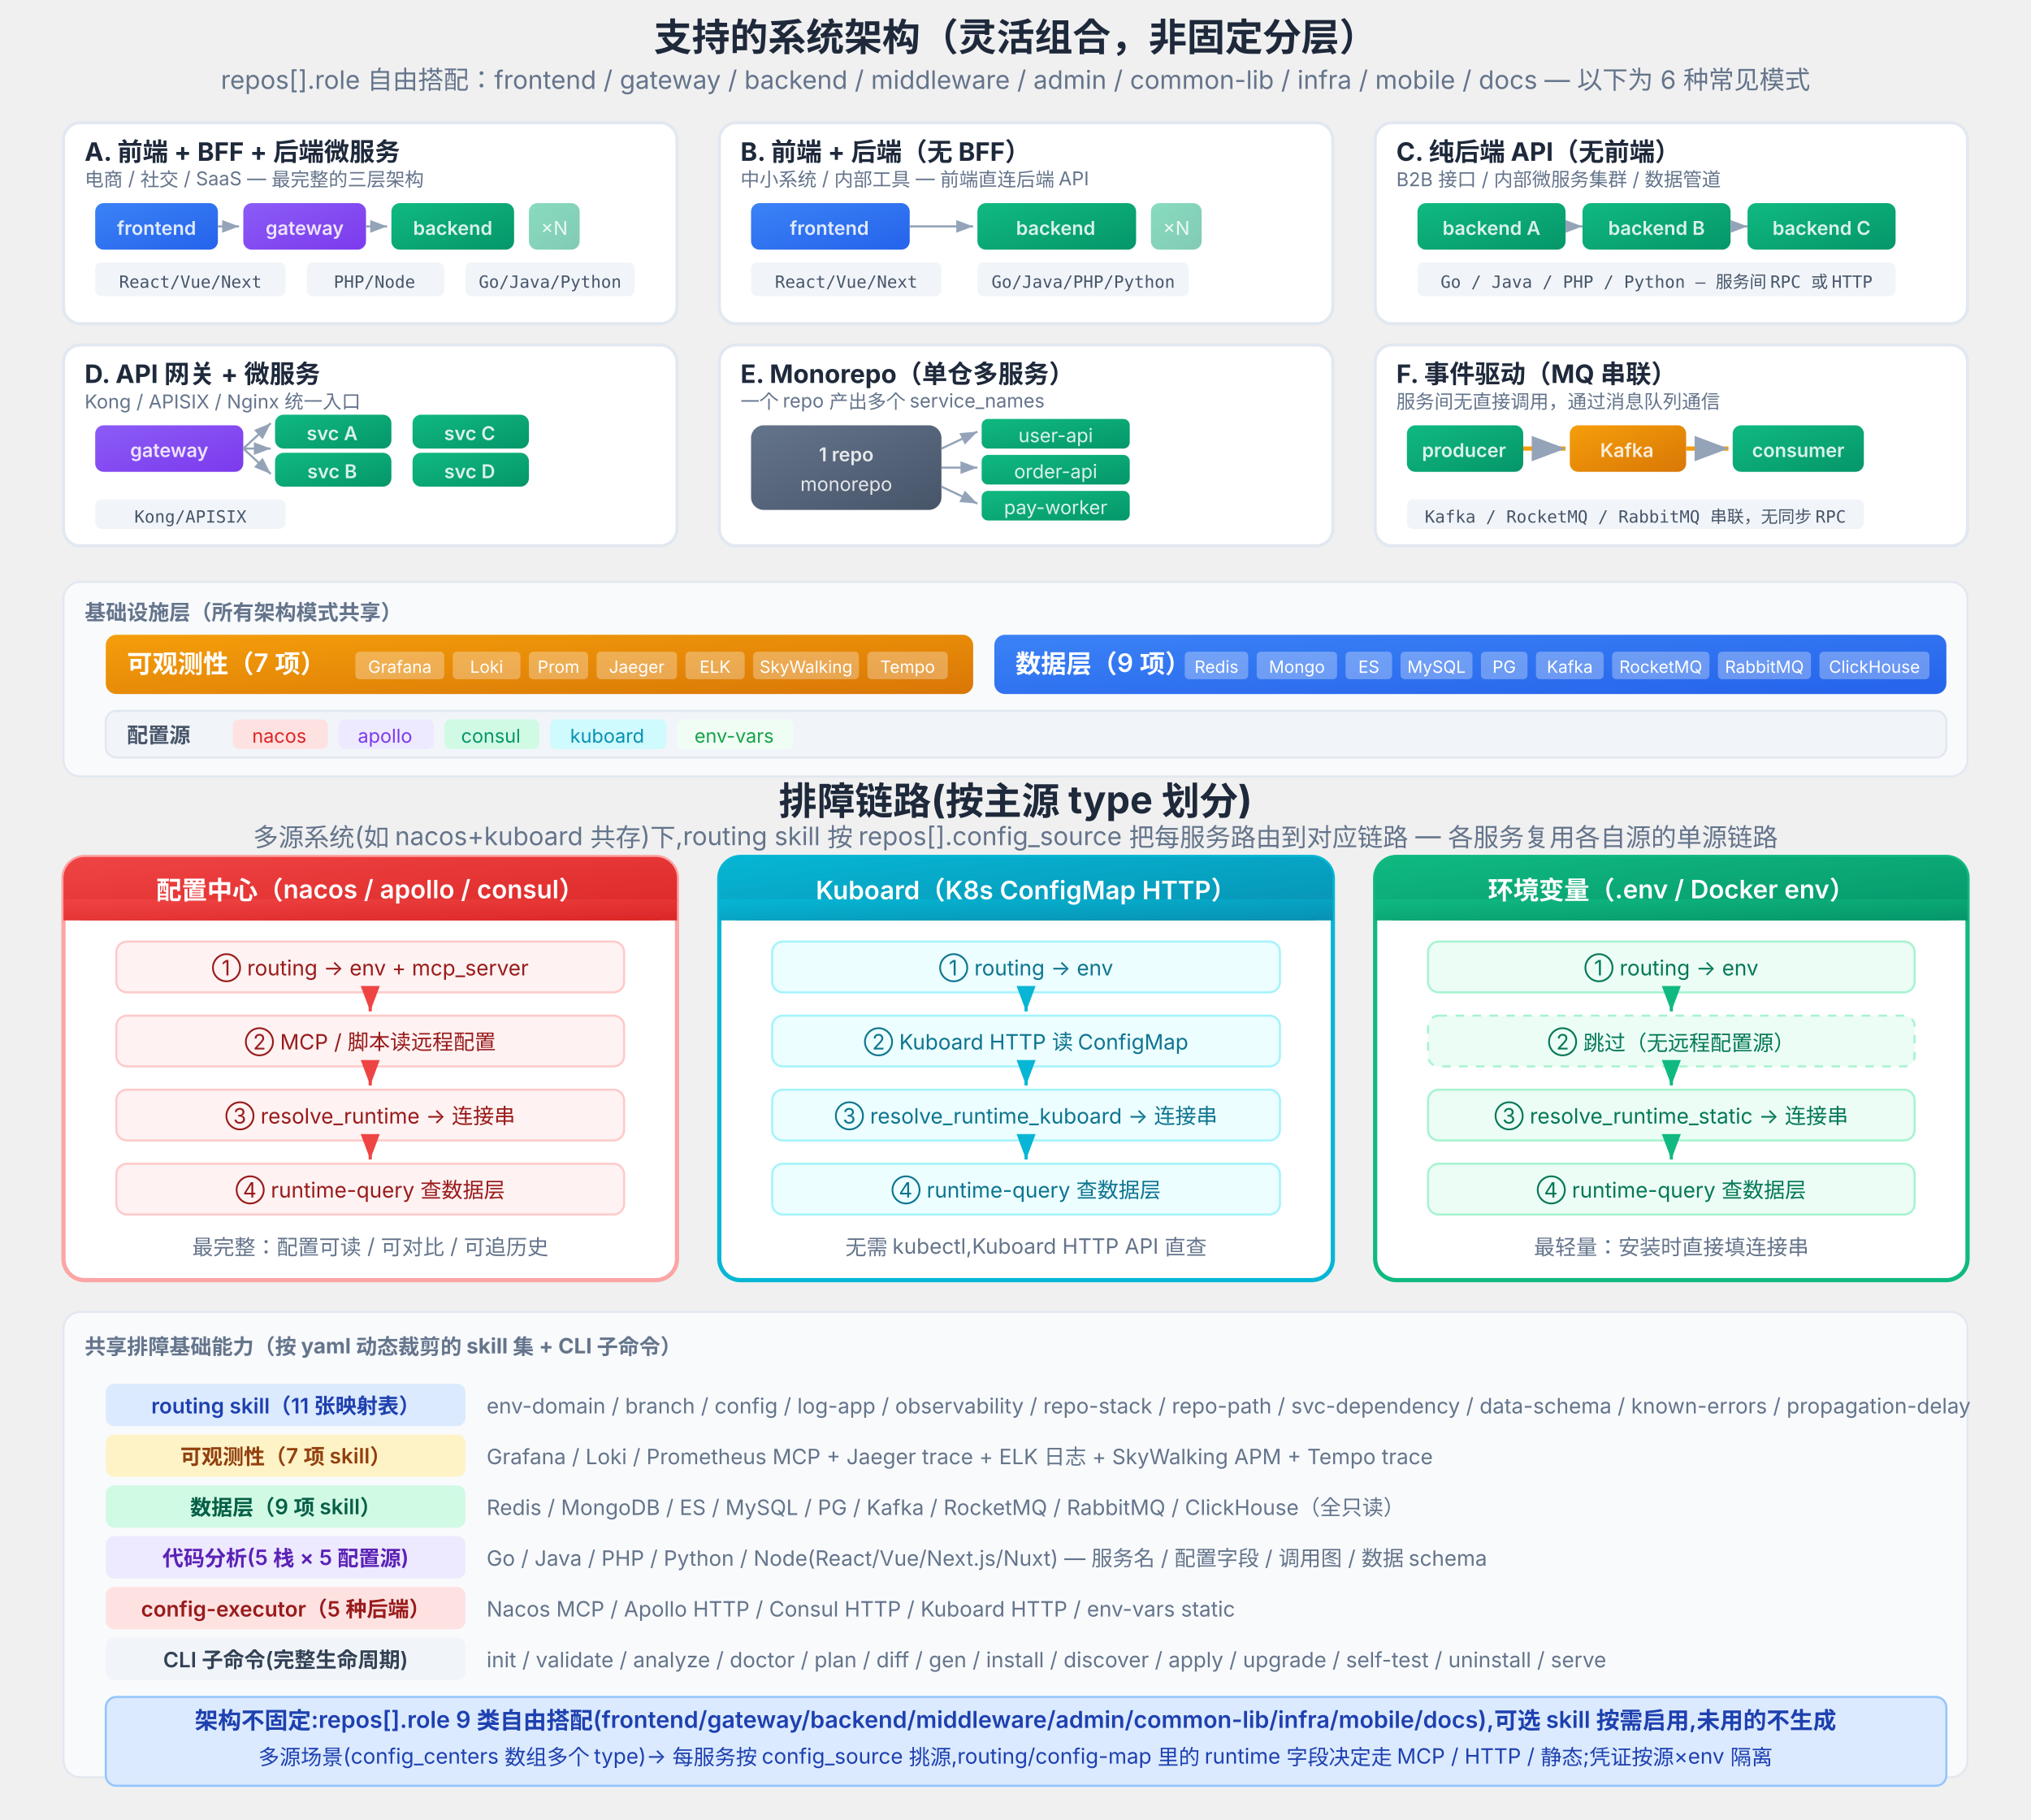
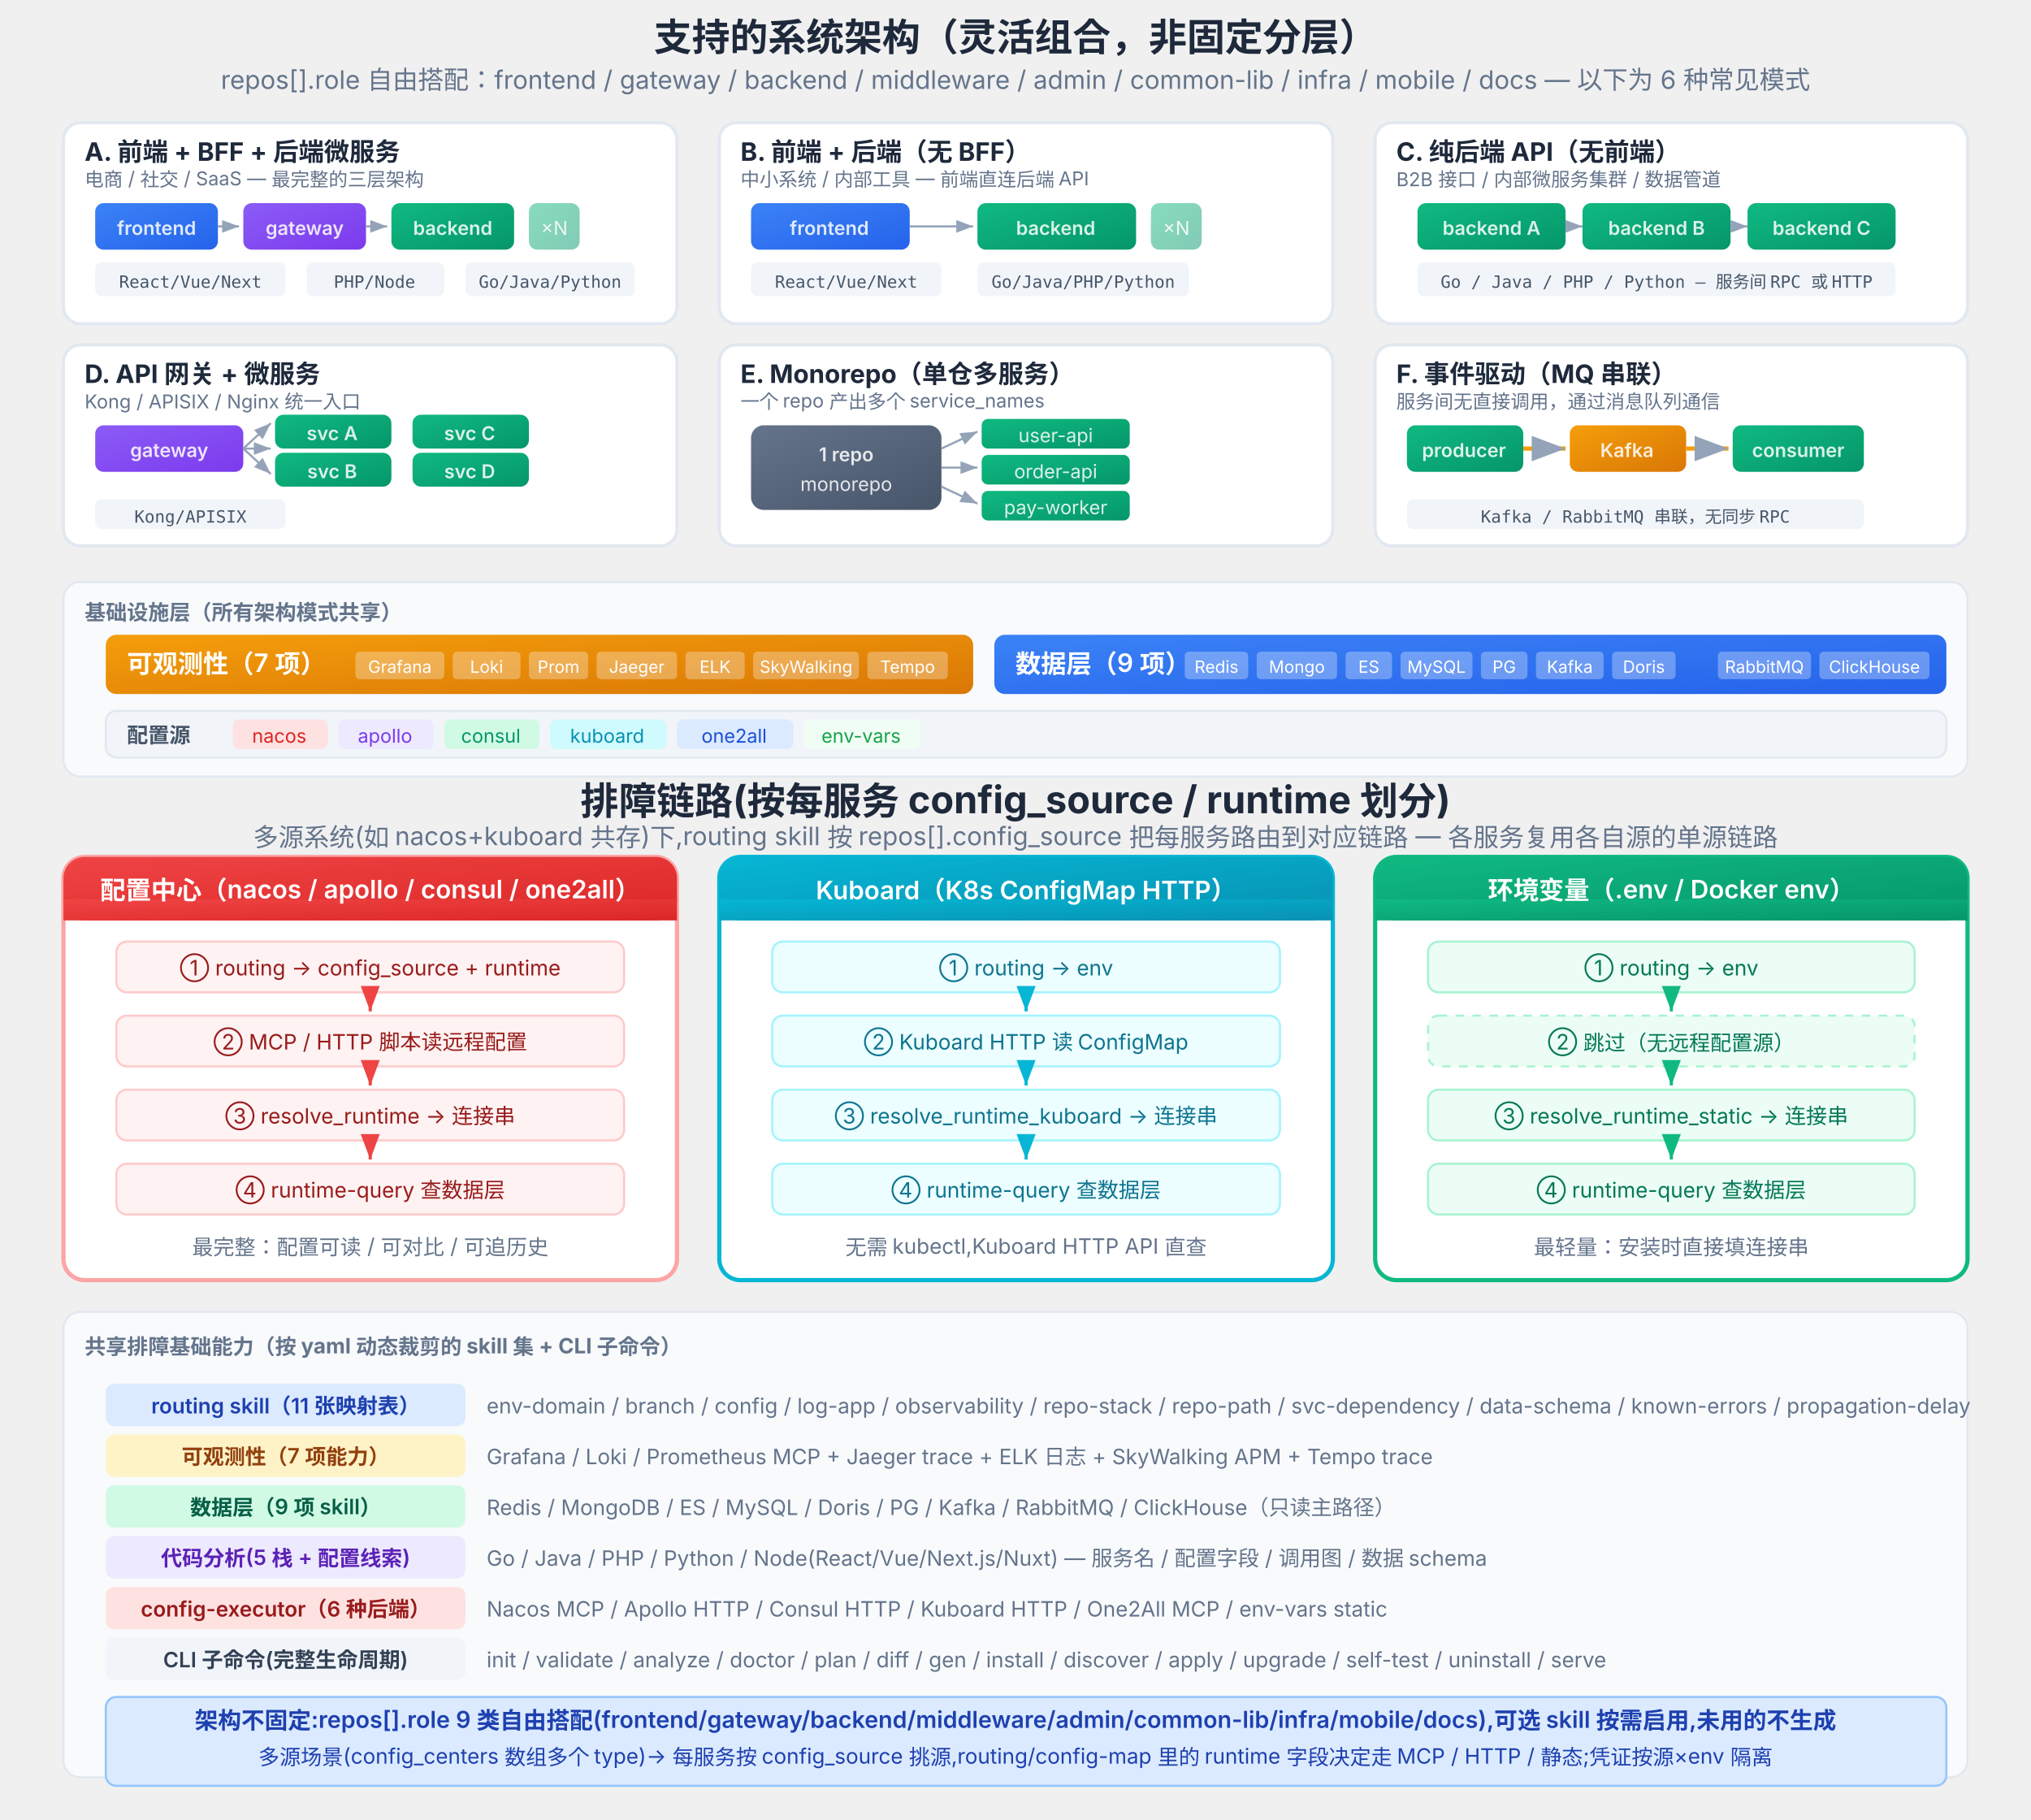
<svg xmlns="http://www.w3.org/2000/svg" viewBox="0 0 960 860" width="960" height="860">
  <defs>
    <linearGradient id="blue" x1="0%" y1="0%" x2="100%" y2="100%">
      <stop offset="0%" stop-color="#3B82F6" />
      <stop offset="100%" stop-color="#2563EB" />
    </linearGradient>
    <linearGradient id="purple" x1="0%" y1="0%" x2="100%" y2="100%">
      <stop offset="0%" stop-color="#8B5CF6" />
      <stop offset="100%" stop-color="#7C3AED" />
    </linearGradient>
    <linearGradient id="orange" x1="0%" y1="0%" x2="100%" y2="100%">
      <stop offset="0%" stop-color="#F59E0B" />
      <stop offset="100%" stop-color="#D97706" />
    </linearGradient>
    <linearGradient id="green" x1="0%" y1="0%" x2="100%" y2="100%">
      <stop offset="0%" stop-color="#10B981" />
      <stop offset="100%" stop-color="#059669" />
    </linearGradient>
    <linearGradient id="red" x1="0%" y1="0%" x2="100%" y2="100%">
      <stop offset="0%" stop-color="#EF4444" />
      <stop offset="100%" stop-color="#DC2626" />
    </linearGradient>
    <linearGradient id="cyan" x1="0%" y1="0%" x2="100%" y2="100%">
      <stop offset="0%" stop-color="#06B6D4" />
      <stop offset="100%" stop-color="#0891B2" />
    </linearGradient>
    <linearGradient id="gray" x1="0%" y1="0%" x2="100%" y2="100%">
      <stop offset="0%" stop-color="#64748B" />
      <stop offset="100%" stop-color="#475569" />
    </linearGradient>
    <marker id="arr" markerWidth="8" markerHeight="6" refX="8" refY="3" orient="auto">
      <polygon points="0 0, 8 3, 0 6" fill="#94A3B8" />
    </marker>
    <marker id="arr-r" markerWidth="8" markerHeight="6" refX="8" refY="3" orient="auto">
      <polygon points="0 0, 8 3, 0 6" fill="#EF4444" />
    </marker>
    <marker id="arr-c" markerWidth="8" markerHeight="6" refX="8" refY="3" orient="auto">
      <polygon points="0 0, 8 3, 0 6" fill="#06B6D4" />
    </marker>
    <marker id="arr-g" markerWidth="8" markerHeight="6" refX="8" refY="3" orient="auto">
      <polygon points="0 0, 8 3, 0 6" fill="#10B981" />
    </marker>
  </defs>
  <style>
    text { font-family: system-ui, -apple-system, sans-serif; }
    .title { font-size: 18px; font-weight: 700; fill: #1E293B; }
    .subtitle { font-size: 12px; fill: #64748B; }
    .box-label { font-size: 12px; font-weight: 600; fill: white; }
    .box-sub { font-size: 9px; fill: rgba(255,255,255,0.85); }
    .note { font-size: 10px; fill: #64748B; }
    .tag { font-size: 8px; font-family: monospace; }
    .pattern-title { font-size: 12px; font-weight: 700; fill: #1E293B; }
    .pattern-desc { font-size: 9px; fill: #64748B; }
  </style>
  <text x="480" y="24" text-anchor="middle" class="title">支持的系统架构（灵活组合，非固定分层）</text>
  <text x="480" y="42" text-anchor="middle" class="subtitle">repos[].role 自由搭配：frontend / gateway / backend / middleware / admin / common-lib / infra / mobile / docs — 以下为 6 种常见模式</text>
  <rect x="30" y="58" width="290" height="95" rx="8" fill="white" stroke="#E2E8F0" stroke-width="1.5" />
  <text x="40" y="76" class="pattern-title">A. 前端 + BFF + 后端微服务</text>
  <text x="40" y="88" class="pattern-desc">电商 / 社交 / SaaS — 最完整的三层架构</text>
  <rect x="45" y="96" width="58" height="22" rx="4" fill="url(#blue)" />
  <text x="74" y="111" text-anchor="middle" class="box-sub" fill="white" font-size="9" font-weight="600">frontend</text>
  <line x1="103" y1="107" x2="113" y2="107" stroke="#94A3B8" stroke-width="1" marker-end="url(#arr)" />
  <rect x="115" y="96" width="58" height="22" rx="4" fill="url(#purple)" />
  <text x="144" y="111" text-anchor="middle" class="box-sub" fill="white" font-size="9" font-weight="600">gateway</text>
  <line x1="173" y1="107" x2="183" y2="107" stroke="#94A3B8" stroke-width="1" marker-end="url(#arr)" />
  <rect x="185" y="96" width="58" height="22" rx="4" fill="url(#green)" />
  <text x="214" y="111" text-anchor="middle" class="box-sub" fill="white" font-size="9" font-weight="600">backend</text>
  <rect x="250" y="96" width="24" height="22" rx="4" fill="url(#green)" opacity="0.5" />
  <text x="262" y="111" text-anchor="middle" class="box-sub" fill="white" font-size="9">×N</text>
  <rect x="45" y="124" width="90" height="16" rx="3" fill="#F1F5F9" />
  <text x="90" y="136" text-anchor="middle" class="tag" fill="#475569">React/Vue/Next</text>
  <rect x="145" y="124" width="65" height="16" rx="3" fill="#F1F5F9" />
  <text x="177" y="136" text-anchor="middle" class="tag" fill="#475569">PHP/Node</text>
  <rect x="220" y="124" width="80" height="16" rx="3" fill="#F1F5F9" />
  <text x="260" y="136" text-anchor="middle" class="tag" fill="#475569">Go/Java/Python</text>
  <rect x="340" y="58" width="290" height="95" rx="8" fill="white" stroke="#E2E8F0" stroke-width="1.5" />
  <text x="350" y="76" class="pattern-title">B. 前端 + 后端（无 BFF）</text>
  <text x="350" y="88" class="pattern-desc">中小系统 / 内部工具 — 前端直连后端 API</text>
  <rect x="355" y="96" width="75" height="22" rx="4" fill="url(#blue)" />
  <text x="392" y="111" text-anchor="middle" class="box-sub" fill="white" font-size="9" font-weight="600">frontend</text>
  <line x1="430" y1="107" x2="460" y2="107" stroke="#94A3B8" stroke-width="1" marker-end="url(#arr)" />
  <rect x="462" y="96" width="75" height="22" rx="4" fill="url(#green)" />
  <text x="499" y="111" text-anchor="middle" class="box-sub" fill="white" font-size="9" font-weight="600">backend</text>
  <rect x="544" y="96" width="24" height="22" rx="4" fill="url(#green)" opacity="0.5" />
  <text x="556" y="111" text-anchor="middle" class="box-sub" fill="white" font-size="9">×N</text>
  <rect x="355" y="124" width="90" height="16" rx="3" fill="#F1F5F9" />
  <text x="400" y="136" text-anchor="middle" class="tag" fill="#475569">React/Vue/Next</text>
  <rect x="462" y="124" width="100" height="16" rx="3" fill="#F1F5F9" />
  <text x="512" y="136" text-anchor="middle" class="tag" fill="#475569">Go/Java/PHP/Python</text>
  <rect x="650" y="58" width="280" height="95" rx="8" fill="white" stroke="#E2E8F0" stroke-width="1.5" />
  <text x="660" y="76" class="pattern-title">C. 纯后端 API（无前端）</text>
  <text x="660" y="88" class="pattern-desc">B2B 接口 / 内部微服务集群 / 数据管道</text>
  <rect x="670" y="96" width="70" height="22" rx="4" fill="url(#green)" />
  <text x="705" y="111" text-anchor="middle" class="box-sub" fill="white" font-size="9" font-weight="600">backend A</text>
  <rect x="748" y="96" width="70" height="22" rx="4" fill="url(#green)" />
  <text x="783" y="111" text-anchor="middle" class="box-sub" fill="white" font-size="9" font-weight="600">backend B</text>
  <rect x="826" y="96" width="70" height="22" rx="4" fill="url(#green)" />
  <text x="861" y="111" text-anchor="middle" class="box-sub" fill="white" font-size="9" font-weight="600">backend C</text>
  <line x1="740" y1="107" x2="748" y2="107" stroke="#94A3B8" stroke-width="1" marker-end="url(#arr)" />
  <line x1="818" y1="107" x2="826" y2="107" stroke="#94A3B8" stroke-width="1" marker-end="url(#arr)" />
  <rect x="670" y="124" width="226" height="16" rx="3" fill="#F1F5F9" />
  <text x="783" y="136" text-anchor="middle" class="tag" fill="#475569">Go / Java / PHP / Python — 服务间 RPC 或 HTTP</text>
  <rect x="30" y="163" width="290" height="95" rx="8" fill="white" stroke="#E2E8F0" stroke-width="1.5" />
  <text x="40" y="181" class="pattern-title">D. API 网关 + 微服务</text>
  <text x="40" y="193" class="pattern-desc">Kong / APISIX / Nginx 统一入口</text>
  <rect x="45" y="201" width="70" height="22" rx="4" fill="url(#purple)" />
  <text x="80" y="216" text-anchor="middle" class="box-sub" fill="white" font-size="9" font-weight="600">gateway</text>
  <line x1="115" y1="212" x2="128" y2="200" stroke="#94A3B8" stroke-width="1" marker-end="url(#arr)" />
  <line x1="115" y1="212" x2="128" y2="212" stroke="#94A3B8" stroke-width="1" marker-end="url(#arr)" />
  <line x1="115" y1="212" x2="128" y2="224" stroke="#94A3B8" stroke-width="1" marker-end="url(#arr)" />
  <rect x="130" y="196" width="55" height="16" rx="4" fill="url(#green)" />
  <text x="157" y="208" text-anchor="middle" class="box-sub" fill="white" font-size="8" font-weight="600">svc A</text>
  <rect x="130" y="214" width="55" height="16" rx="4" fill="url(#green)" />
  <text x="157" y="226" text-anchor="middle" class="box-sub" fill="white" font-size="8" font-weight="600">svc B</text>
  <rect x="195" y="196" width="55" height="16" rx="4" fill="url(#green)" />
  <text x="222" y="208" text-anchor="middle" class="box-sub" fill="white" font-size="8" font-weight="600">svc C</text>
  <rect x="195" y="214" width="55" height="16" rx="4" fill="url(#green)" />
  <text x="222" y="226" text-anchor="middle" class="box-sub" fill="white" font-size="8" font-weight="600">svc D</text>
  <rect x="45" y="236" width="90" height="14" rx="3" fill="#F1F5F9" />
  <text x="90" y="247" text-anchor="middle" class="tag" fill="#475569">Kong/APISIX</text>
  <rect x="340" y="163" width="290" height="95" rx="8" fill="white" stroke="#E2E8F0" stroke-width="1.5" />
  <text x="350" y="181" class="pattern-title">E. Monorepo（单仓多服务）</text>
  <text x="350" y="193" class="pattern-desc">一个 repo 产出多个 service_names</text>
  <rect x="355" y="201" width="90" height="40" rx="6" fill="url(#gray)" />
  <text x="400" y="218" text-anchor="middle" class="box-sub" fill="white" font-size="9" font-weight="600">1 repo</text>
  <text x="400" y="232" text-anchor="middle" class="box-sub" fill="white" font-size="8">monorepo</text>
  <line x1="445" y1="212" x2="462" y2="204" stroke="#94A3B8" stroke-width="1" marker-end="url(#arr)" />
  <line x1="445" y1="221" x2="462" y2="221" stroke="#94A3B8" stroke-width="1" marker-end="url(#arr)" />
  <line x1="445" y1="230" x2="462" y2="238" stroke="#94A3B8" stroke-width="1" marker-end="url(#arr)" />
  <rect x="464" y="198" width="70" height="14" rx="3" fill="url(#green)" />
  <text x="499" y="209" text-anchor="middle" class="box-sub" fill="white" font-size="8">user-api</text>
  <rect x="464" y="215" width="70" height="14" rx="3" fill="url(#green)" />
  <text x="499" y="226" text-anchor="middle" class="box-sub" fill="white" font-size="8">order-api</text>
  <rect x="464" y="232" width="70" height="14" rx="3" fill="url(#green)" />
  <text x="499" y="243" text-anchor="middle" class="box-sub" fill="white" font-size="8">pay-worker</text>
  <rect x="650" y="163" width="280" height="95" rx="8" fill="white" stroke="#E2E8F0" stroke-width="1.5" />
  <text x="660" y="181" class="pattern-title">F. 事件驱动（MQ 串联）</text>
  <text x="660" y="193" class="pattern-desc">服务间无直接调用，通过消息队列通信</text>
  <rect x="665" y="201" width="55" height="22" rx="4" fill="url(#green)" />
  <text x="692" y="216" text-anchor="middle" class="box-sub" fill="white" font-size="8" font-weight="600">producer</text>
  <line x1="720" y1="212" x2="740" y2="212" stroke="#F59E0B" stroke-width="2" marker-end="url(#arr)" />
  <rect x="742" y="201" width="55" height="22" rx="4" fill="url(#orange)" />
  <text x="769" y="216" text-anchor="middle" class="box-sub" fill="white" font-size="8" font-weight="600">Kafka</text>
  <line x1="797" y1="212" x2="817" y2="212" stroke="#F59E0B" stroke-width="2" marker-end="url(#arr)" />
  <rect x="819" y="201" width="62" height="22" rx="4" fill="url(#green)" />
  <text x="850" y="216" text-anchor="middle" class="box-sub" fill="white" font-size="8" font-weight="600">consumer</text>
  <rect x="665" y="236" width="216" height="14" rx="3" fill="#F1F5F9" />
-   <text x="773" y="247" text-anchor="middle" class="tag" fill="#475569">Kafka / RocketMQ / RabbitMQ 串联，无同步 RPC</text>
+   <text x="773" y="247" text-anchor="middle" class="tag" fill="#475569">Kafka / RabbitMQ 串联，无同步 RPC</text>
  <rect x="30" y="275" width="900" height="92" rx="8" fill="#F8FAFC" stroke="#E2E8F0" />
  <text x="40" y="293" class="note" font-weight="600" font-size="11" fill="#1E293B">基础设施层（所有架构模式共享）</text>
  <rect x="50" y="300" width="410" height="28" rx="5" fill="url(#orange)" />
  <text x="60" y="318" class="box-label">可观测性（7 项）</text>
  <g transform="translate(168, 308)" font-family="monospace" font-size="8">
    <rect width="42" height="13" rx="2" fill="rgba(255,255,255,0.3)" />
    <text x="21" y="10" text-anchor="middle" fill="white">Grafana</text>
    <rect x="46" width="32" height="13" rx="2" fill="rgba(255,255,255,0.3)" />
    <text x="62" y="10" text-anchor="middle" fill="white">Loki</text>
    <rect x="82" width="28" height="13" rx="2" fill="rgba(255,255,255,0.3)" />
    <text x="96" y="10" text-anchor="middle" fill="white">Prom</text>
    <rect x="114" width="38" height="13" rx="2" fill="rgba(255,255,255,0.3)" />
    <text x="133" y="10" text-anchor="middle" fill="white">Jaeger</text>
    <rect x="156" width="28" height="13" rx="2" fill="rgba(255,255,255,0.3)" />
    <text x="170" y="10" text-anchor="middle" fill="white">ELK</text>
    <rect x="188" width="50" height="13" rx="2" fill="rgba(255,255,255,0.3)" />
    <text x="213" y="10" text-anchor="middle" fill="white">SkyWalking</text>
    <rect x="242" width="38" height="13" rx="2" fill="rgba(255,255,255,0.3)" />
    <text x="261" y="10" text-anchor="middle" fill="white">Tempo</text>
  </g>
  <rect x="470" y="300" width="450" height="28" rx="5" fill="url(#blue)" />
  <text x="480" y="318" class="box-label">数据层（9 项）</text>
  <g transform="translate(560, 308)" font-family="monospace" font-size="8">
    <rect width="30" height="13" rx="2" fill="rgba(255,255,255,0.3)" />
    <text x="15" y="10" text-anchor="middle" fill="white">Redis</text>
    <rect x="34" width="38" height="13" rx="2" fill="rgba(255,255,255,0.3)" />
    <text x="53" y="10" text-anchor="middle" fill="white">Mongo</text>
    <rect x="76" width="22" height="13" rx="2" fill="rgba(255,255,255,0.3)" />
    <text x="87" y="10" text-anchor="middle" fill="white">ES</text>
    <rect x="102" width="34" height="13" rx="2" fill="rgba(255,255,255,0.3)" />
    <text x="119" y="10" text-anchor="middle" fill="white">MySQL</text>
    <rect x="140" width="22" height="13" rx="2" fill="rgba(255,255,255,0.3)" />
    <text x="151" y="10" text-anchor="middle" fill="white">PG</text>
    <rect x="166" width="32" height="13" rx="2" fill="rgba(255,255,255,0.3)" />
    <text x="182" y="10" text-anchor="middle" fill="white">Kafka</text>
-     <rect x="202" width="46" height="13" rx="2" fill="rgba(255,255,255,0.3)" />
-     <text x="225" y="10" text-anchor="middle" fill="white">RocketMQ</text>
+     <rect x="202" width="30" height="13" rx="2" fill="rgba(255,255,255,0.3)" />
+     <text x="217" y="10" text-anchor="middle" fill="white">Doris</text>
    <rect x="252" width="44" height="13" rx="2" fill="rgba(255,255,255,0.3)" />
    <text x="274" y="10" text-anchor="middle" fill="white">RabbitMQ</text>
    <rect x="300" width="52" height="13" rx="2" fill="rgba(255,255,255,0.3)" />
    <text x="326" y="10" text-anchor="middle" fill="white">ClickHouse</text>
  </g>
  <rect x="50" y="336" width="870" height="22" rx="5" fill="#F1F5F9" stroke="#E2E8F0" />
  <text x="60" y="351" font-size="10" fill="#475569" font-weight="600">配置源</text>
  <g transform="translate(110, 340)" font-family="monospace" font-size="9">
    <rect width="45" height="14" rx="3" fill="#FEE2E2" />
    <text x="22" y="11" text-anchor="middle" fill="#DC2626">nacos</text>
    <rect x="50" width="45" height="14" rx="3" fill="#EDE9FE" />
    <text x="72" y="11" text-anchor="middle" fill="#7C3AED">apollo</text>
    <rect x="100" width="45" height="14" rx="3" fill="#D1FAE5" />
    <text x="122" y="11" text-anchor="middle" fill="#059669">consul</text>
    <rect x="150" width="55" height="14" rx="3" fill="#CFFAFE" />
    <text x="177" y="11" text-anchor="middle" fill="#0891B2">kuboard</text>
-     <rect x="210" width="55" height="14" rx="3" fill="#F0FDF4" />
-     <text x="237" y="11" text-anchor="middle" fill="#16A34A">env-vars</text>
-   </g>
-   <text x="480" y="385" text-anchor="middle" class="title" font-size="15">排障链路(按主源 type 划分)</text>
+     <rect x="210" width="55" height="14" rx="3" fill="#DBEAFE" />
+     <text x="237" y="11" text-anchor="middle" fill="#1D4ED8">one2all</text>
+     <rect x="270" width="55" height="14" rx="3" fill="#F0FDF4" />
+     <text x="297" y="11" text-anchor="middle" fill="#16A34A">env-vars</text>
+   </g>
+   <text x="480" y="385" text-anchor="middle" class="title" font-size="15">排障链路(按每服务 config_source / runtime 划分)</text>
  <text x="480" y="400" text-anchor="middle" class="subtitle">多源系统(如 nacos+kuboard 共存)下,routing skill 按 repos[].config_source 把每服务路由到对应链路 — 各服务复用各自源的单源链路</text>
  <rect x="30" y="405" width="290" height="200" rx="10" fill="white" stroke="#FCA5A5" stroke-width="2" />
  <rect x="30" y="405" width="290" height="30" rx="10" fill="url(#red)" />
  <rect x="30" y="425" width="290" height="10" fill="url(#red)" />
-   <text x="175" y="425" text-anchor="middle" class="box-label" font-size="12">配置中心（nacos / apollo / consul）</text>
+   <text x="175" y="425" text-anchor="middle" class="box-label" font-size="12">配置中心（nacos / apollo / consul / one2all）</text>
  <rect x="55" y="445" width="240" height="24" rx="5" fill="#FEF2F2" stroke="#FECACA" />
-   <text x="175" y="461" text-anchor="middle" font-size="10" fill="#991B1B">① routing → env + mcp_server</text>
+   <text x="175" y="461" text-anchor="middle" font-size="10" fill="#991B1B">① routing → config_source + runtime</text>
  <line x1="175" y1="469" x2="175" y2="478" stroke="#EF4444" stroke-width="1.5" marker-end="url(#arr-r)" />
  <rect x="55" y="480" width="240" height="24" rx="5" fill="#FEF2F2" stroke="#FECACA" />
-   <text x="175" y="496" text-anchor="middle" font-size="10" fill="#991B1B">② MCP / 脚本读远程配置</text>
+   <text x="175" y="496" text-anchor="middle" font-size="10" fill="#991B1B">② MCP / HTTP 脚本读远程配置</text>
  <line x1="175" y1="504" x2="175" y2="513" stroke="#EF4444" stroke-width="1.5" marker-end="url(#arr-r)" />
  <rect x="55" y="515" width="240" height="24" rx="5" fill="#FEF2F2" stroke="#FECACA" />
  <text x="175" y="531" text-anchor="middle" font-size="10" fill="#991B1B">③ resolve_runtime → 连接串</text>
  <line x1="175" y1="539" x2="175" y2="548" stroke="#EF4444" stroke-width="1.5" marker-end="url(#arr-r)" />
  <rect x="55" y="550" width="240" height="24" rx="5" fill="#FEF2F2" stroke="#FECACA" />
  <text x="175" y="566" text-anchor="middle" font-size="10" fill="#991B1B">④ runtime-query 查数据层</text>
  <text x="175" y="593" text-anchor="middle" class="note">最完整：配置可读 / 可对比 / 可追历史</text>
  <rect x="340" y="405" width="290" height="200" rx="10" fill="white" stroke="#06B6D4" stroke-width="2" />
  <rect x="340" y="405" width="290" height="30" rx="10" fill="url(#cyan)" />
  <rect x="340" y="425" width="290" height="10" fill="url(#cyan)" />
  <text x="485" y="425" text-anchor="middle" class="box-label" font-size="12">Kuboard（K8s ConfigMap HTTP）</text>
  <rect x="365" y="445" width="240" height="24" rx="5" fill="#ECFEFF" stroke="#A5F3FC" />
  <text x="485" y="461" text-anchor="middle" font-size="10" fill="#0E7490">① routing → env</text>
  <line x1="485" y1="469" x2="485" y2="478" stroke="#06B6D4" stroke-width="1.5" marker-end="url(#arr-c)" />
  <rect x="365" y="480" width="240" height="24" rx="5" fill="#ECFEFF" stroke="#A5F3FC" />
  <text x="485" y="496" text-anchor="middle" font-size="10" fill="#0E7490">② Kuboard HTTP 读 ConfigMap</text>
  <line x1="485" y1="504" x2="485" y2="513" stroke="#06B6D4" stroke-width="1.5" marker-end="url(#arr-c)" />
  <rect x="365" y="515" width="240" height="24" rx="5" fill="#ECFEFF" stroke="#A5F3FC" />
  <text x="485" y="531" text-anchor="middle" font-size="10" fill="#0E7490">③ resolve_runtime_kuboard → 连接串</text>
  <line x1="485" y1="539" x2="485" y2="548" stroke="#06B6D4" stroke-width="1.5" marker-end="url(#arr-c)" />
  <rect x="365" y="550" width="240" height="24" rx="5" fill="#ECFEFF" stroke="#A5F3FC" />
  <text x="485" y="566" text-anchor="middle" font-size="10" fill="#0E7490">④ runtime-query 查数据层</text>
  <text x="485" y="593" text-anchor="middle" class="note">无需 kubectl,Kuboard HTTP API 直查</text>
  <rect x="650" y="405" width="280" height="200" rx="10" fill="white" stroke="#10B981" stroke-width="2" />
  <rect x="650" y="405" width="280" height="30" rx="10" fill="url(#green)" />
  <rect x="650" y="425" width="280" height="10" fill="url(#green)" />
  <text x="790" y="425" text-anchor="middle" class="box-label" font-size="12">环境变量（.env / Docker env）</text>
  <rect x="675" y="445" width="230" height="24" rx="5" fill="#ECFDF5" stroke="#A7F3D0" />
  <text x="790" y="461" text-anchor="middle" font-size="10" fill="#047857">① routing → env</text>
  <line x1="790" y1="469" x2="790" y2="478" stroke="#10B981" stroke-width="1.5" marker-end="url(#arr-g)" />
  <rect x="675" y="480" width="230" height="24" rx="5" fill="#ECFDF5" stroke="#A7F3D0" stroke-dasharray="4" />
  <text x="790" y="496" text-anchor="middle" font-size="10" fill="#047857">② 跳过（无远程配置源）</text>
  <line x1="790" y1="504" x2="790" y2="513" stroke="#10B981" stroke-width="1.5" marker-end="url(#arr-g)" />
  <rect x="675" y="515" width="230" height="24" rx="5" fill="#ECFDF5" stroke="#A7F3D0" />
  <text x="790" y="531" text-anchor="middle" font-size="10" fill="#047857">③ resolve_runtime_static → 连接串</text>
  <line x1="790" y1="539" x2="790" y2="548" stroke="#10B981" stroke-width="1.5" marker-end="url(#arr-g)" />
  <rect x="675" y="550" width="230" height="24" rx="5" fill="#ECFDF5" stroke="#A7F3D0" />
  <text x="790" y="566" text-anchor="middle" font-size="10" fill="#047857">④ runtime-query 查数据层</text>
  <text x="790" y="593" text-anchor="middle" class="note">最轻量：安装时直接填连接串</text>
  <rect x="30" y="620" width="900" height="220" rx="8" fill="#F8FAFC" stroke="#E2E8F0" />
  <text x="40" y="640" class="note" font-weight="700" font-size="12" fill="#1E293B">共享排障基础能力（按 yaml 动态裁剪的 skill 集 + CLI 子命令）</text>
  <g transform="translate(50, 654)" font-size="10" fill="#475569">
    <rect width="170" height="20" rx="4" fill="#DBEAFE" />
    <text x="85" y="14" text-anchor="middle" fill="#1E40AF" font-weight="600">routing skill（11 张映射表）</text>
    <text x="180" y="14" fill="#64748B">env-domain / branch / config / log-app / observability / repo-stack / repo-path / svc-dependency / data-schema / known-errors / propagation-delay</text>
  </g>
  <g transform="translate(50, 678)" font-size="10" fill="#475569">
    <rect width="170" height="20" rx="4" fill="#FEF3C7" />
-     <text x="85" y="14" text-anchor="middle" fill="#92400E" font-weight="600">可观测性（7 项 skill）</text>
+     <text x="85" y="14" text-anchor="middle" fill="#92400E" font-weight="600">可观测性（7 项能力）</text>
    <text x="180" y="14" fill="#64748B">Grafana / Loki / Prometheus MCP + Jaeger trace + ELK 日志 + SkyWalking APM + Tempo trace</text>
  </g>
  <g transform="translate(50, 702)" font-size="10" fill="#475569">
    <rect width="170" height="20" rx="4" fill="#D1FAE5" />
    <text x="85" y="14" text-anchor="middle" fill="#065F46" font-weight="600">数据层（9 项 skill）</text>
-     <text x="180" y="14" fill="#64748B">Redis / MongoDB / ES / MySQL / PG / Kafka / RocketMQ / RabbitMQ / ClickHouse（全只读）</text>
+     <text x="180" y="14" fill="#64748B">Redis / MongoDB / ES / MySQL / Doris / PG / Kafka / RabbitMQ / ClickHouse（只读主路径）</text>
  </g>
  <g transform="translate(50, 726)" font-size="10" fill="#475569">
    <rect width="170" height="20" rx="4" fill="#EDE9FE" />
-     <text x="85" y="14" text-anchor="middle" fill="#5B21B6" font-weight="600">代码分析(5 栈 × 5 配置源)</text>
+     <text x="85" y="14" text-anchor="middle" fill="#5B21B6" font-weight="600">代码分析(5 栈 + 配置线索)</text>
    <text x="180" y="14" fill="#64748B">Go / Java / PHP / Python / Node(React/Vue/Next.js/Nuxt) — 服务名 / 配置字段 / 调用图 / 数据 schema</text>
  </g>
  <g transform="translate(50, 750)" font-size="10" fill="#475569">
    <rect width="170" height="20" rx="4" fill="#FEE2E2" />
-     <text x="85" y="14" text-anchor="middle" fill="#991B1B" font-weight="600">config-executor（5 种后端）</text>
-     <text x="180" y="14" fill="#64748B">Nacos MCP / Apollo HTTP / Consul HTTP / Kuboard HTTP / env-vars static</text>
+     <text x="85" y="14" text-anchor="middle" fill="#991B1B" font-weight="600">config-executor（6 种后端）</text>
+     <text x="180" y="14" fill="#64748B">Nacos MCP / Apollo HTTP / Consul HTTP / Kuboard HTTP / One2All MCP / env-vars static</text>
  </g>
  <g transform="translate(50, 774)" font-size="10" fill="#475569">
    <rect width="170" height="20" rx="4" fill="#F1F5F9" />
    <text x="85" y="14" text-anchor="middle" fill="#334155" font-weight="600">CLI 子命令(完整生命周期)</text>
    <text x="180" y="14" fill="#64748B">init / validate / analyze / doctor / plan / diff / gen / install / discover / apply / upgrade / self-test / uninstall / serve</text>
  </g>
  <rect x="50" y="802" width="870" height="42" rx="5" fill="#DBEAFE" stroke="#93C5FD" />
  <text x="480" y="817" text-anchor="middle" font-size="11" fill="#1E40AF" font-weight="600">架构不固定:repos[].role 9 类自由搭配(frontend/gateway/backend/middleware/admin/common-lib/infra/mobile/docs),可选 skill 按需启用,未用的不生成</text>
  <text x="480" y="834" text-anchor="middle" font-size="10" fill="#1E40AF">多源场景(config_centers 数组多个 type)→ 每服务按 config_source 挑源,routing/config-map 里的 runtime 字段决定走 MCP / HTTP / 静态;凭证按源×env 隔离</text>
</svg>
